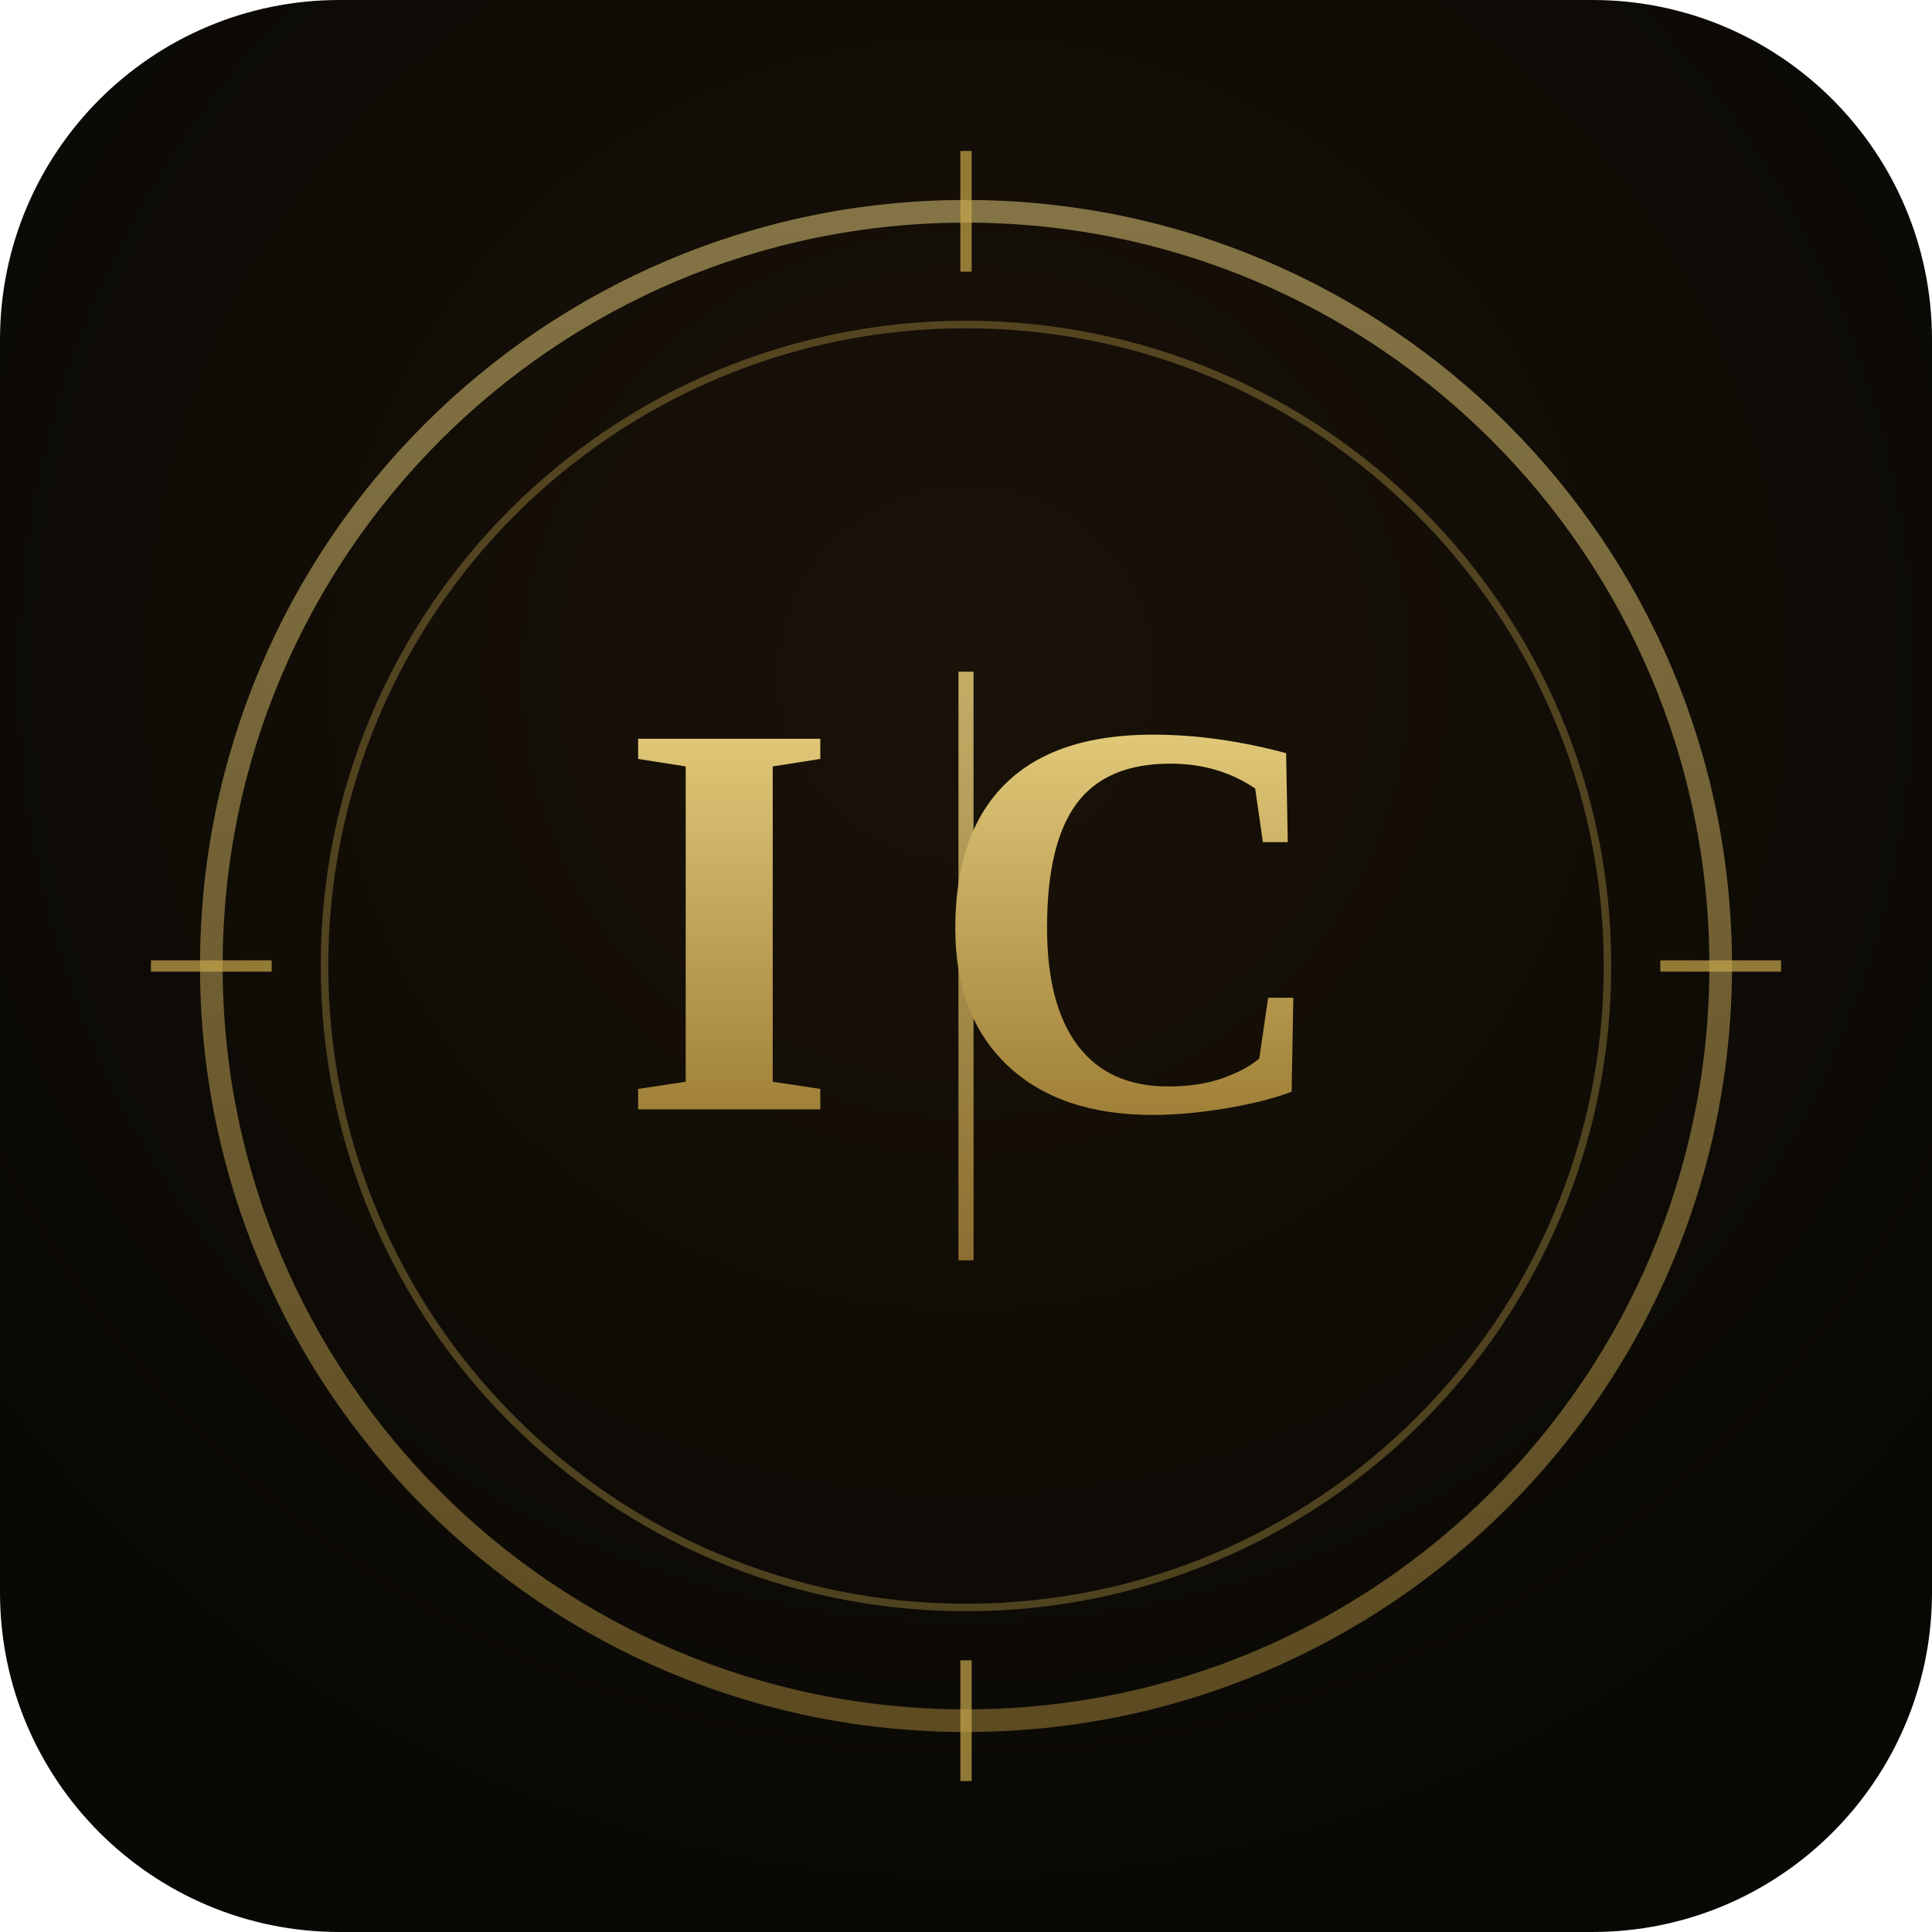
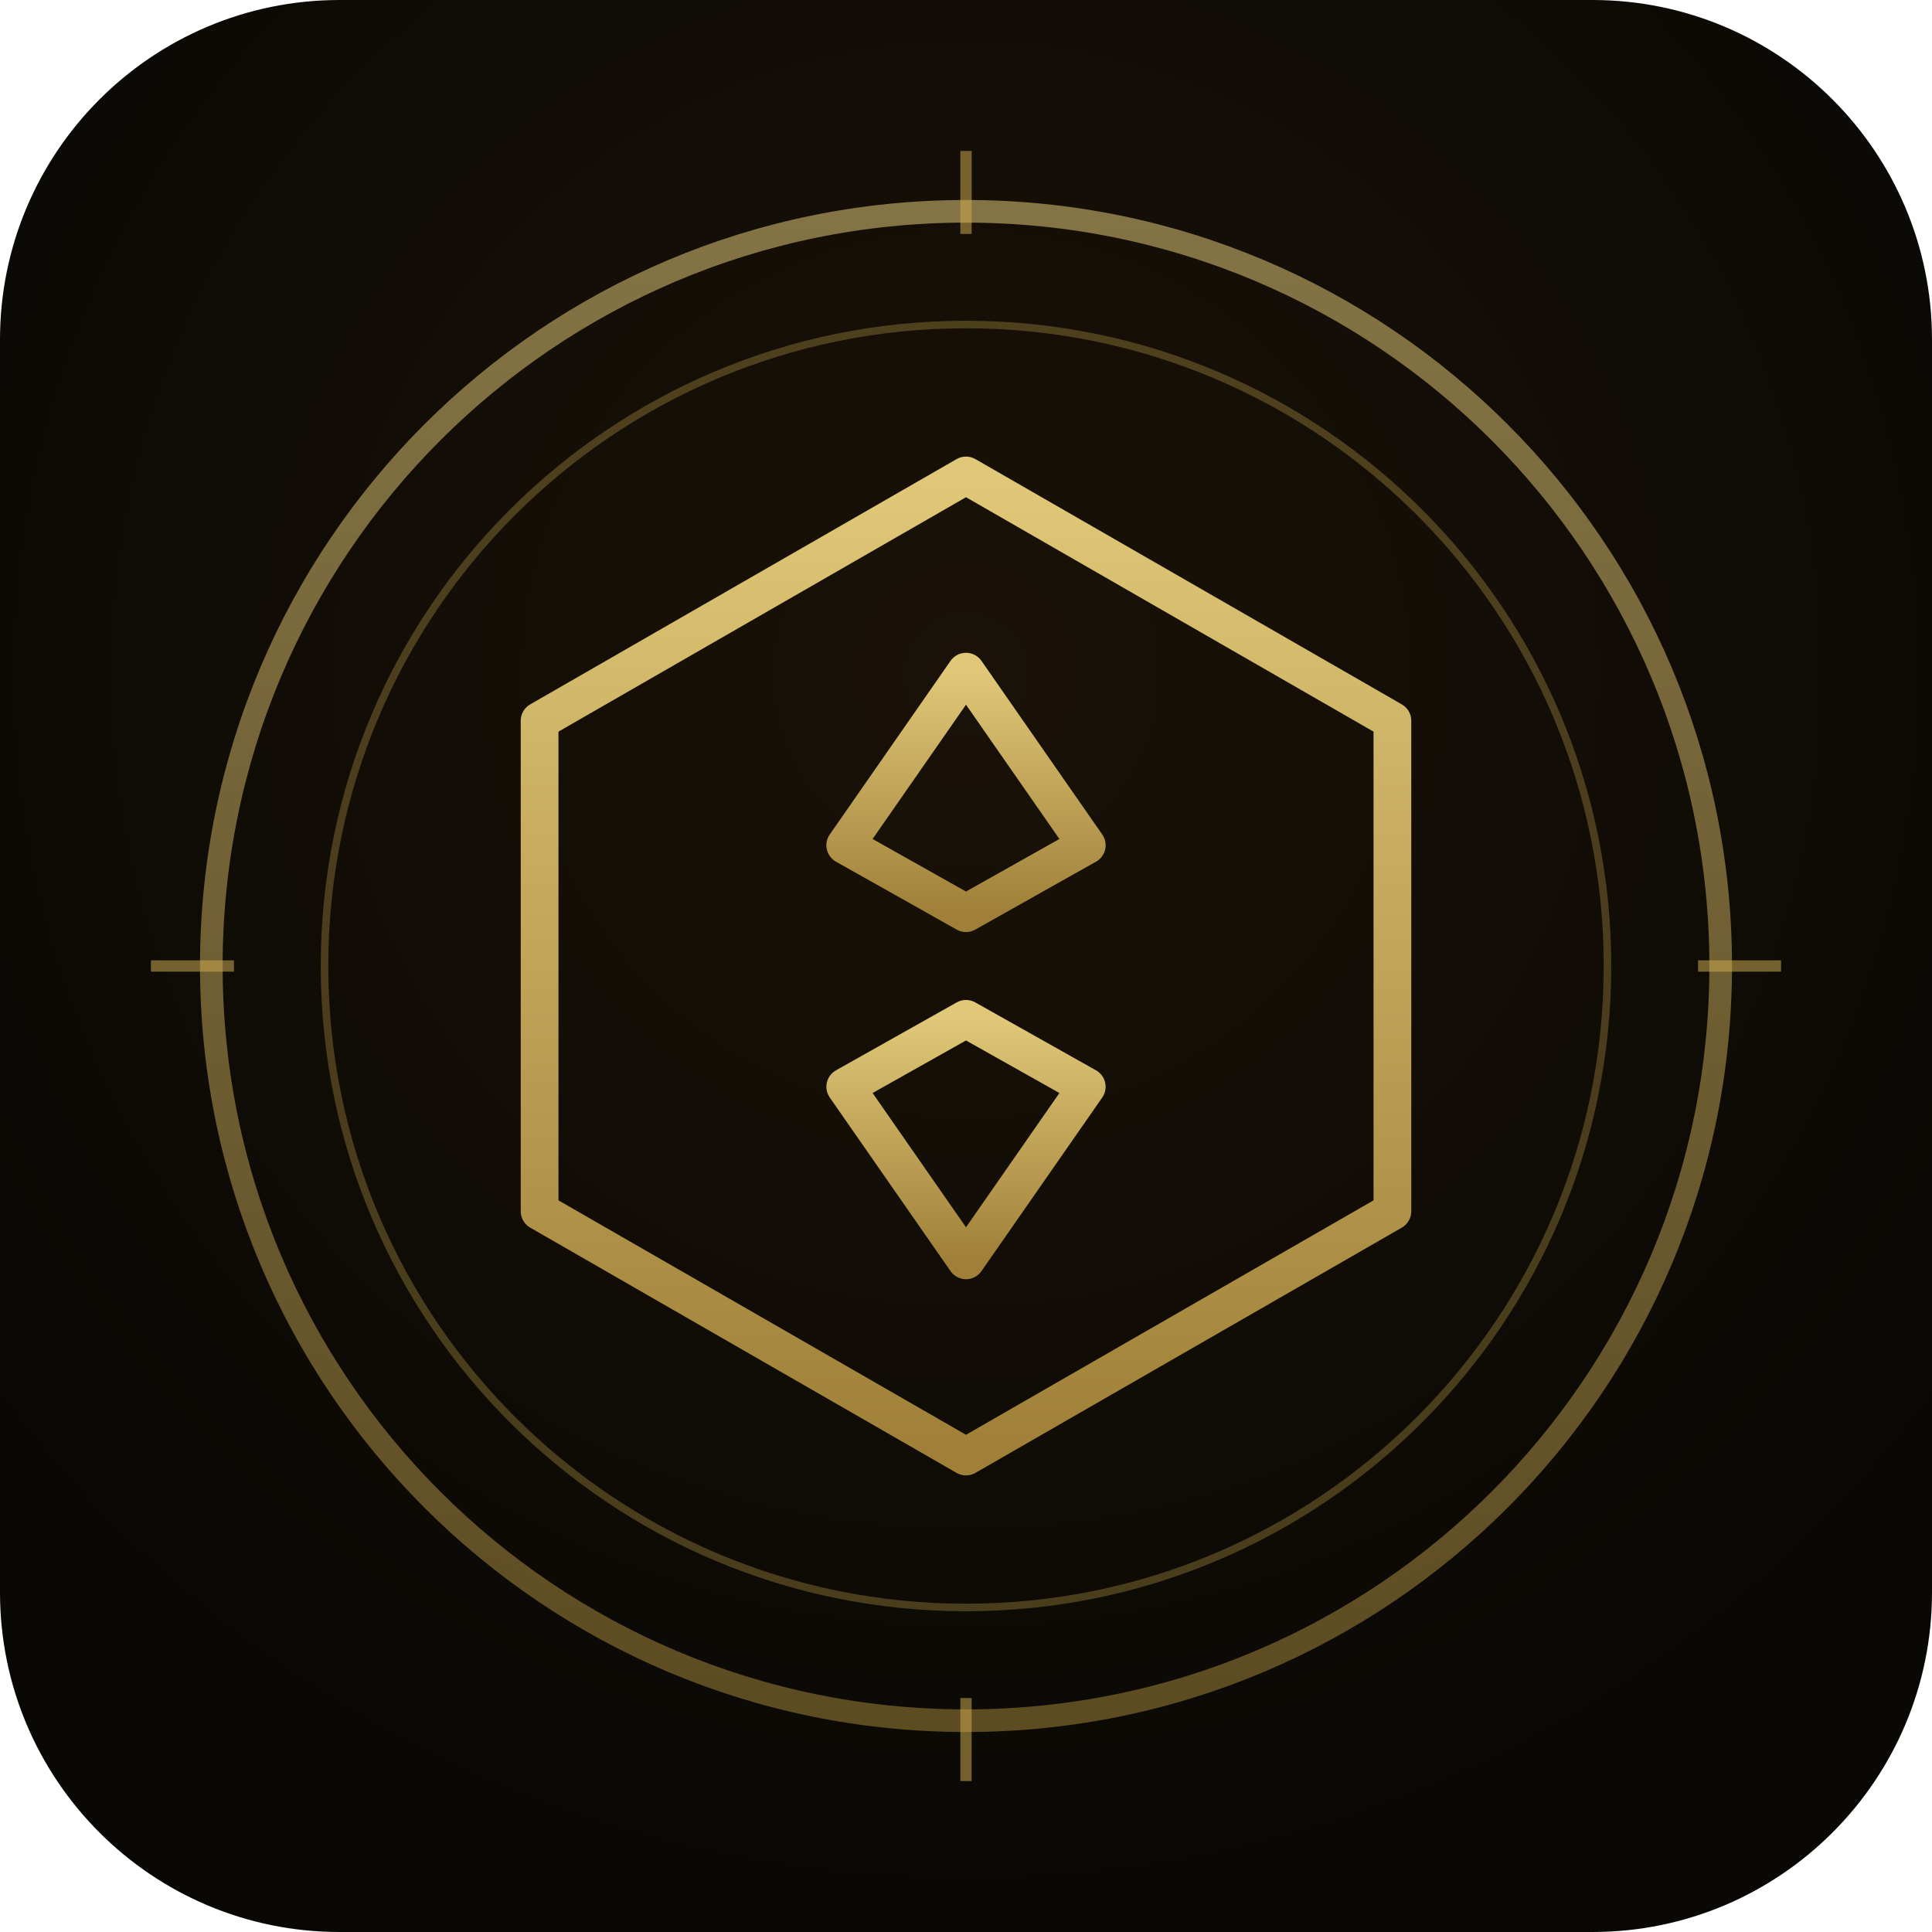
<svg xmlns="http://www.w3.org/2000/svg" viewBox="0 0 512 512">
  <defs>
    <radialGradient id="bg" cx="50%" cy="35%" r="65%">
      <stop offset="0%" stop-color="#1a1208" />
      <stop offset="100%" stop-color="#090805" />
    </radialGradient>
    <linearGradient id="gold" x1="0%" y1="0%" x2="0%" y2="100%">
      <stop offset="0%" stop-color="#e0c878" />
      <stop offset="100%" stop-color="#a08038" />
    </linearGradient>
  </defs>
  <rect width="512" height="512" rx="90" fill="url(#bg)" />
  <circle cx="256" cy="256" r="200" fill="none" stroke="url(#gold)" stroke-width="6" opacity="0.55" />
-   <circle cx="256" cy="256" r="170" fill="none" stroke="#c9a84c" stroke-width="2" opacity="0.35" />
-   <g transform="translate(256 256)" fill="url(#gold)">
-     <path d="M-2-78 L2-78 L2 78 L-2 78 Z" opacity="0.85" />
-     <text x="0" y="38" text-anchor="middle" font-family="'Cinzel Decorative', 'Times New Roman', serif" font-weight="700" font-size="150" letter-spacing="-6" style="font-feature-settings:'kern'">
-       <tspan x="-44">I</tspan>
-       <tspan x="44">C</tspan>
-     </text>
+   <circle cx="256" cy="256" r="170" fill="none" stroke="#c9a84c" stroke-width="2" opacity="0.32" />
+   <g transform="translate(256 256)" stroke="url(#gold)" fill="none" stroke-width="10" stroke-linejoin="round" stroke-linecap="round">
+     <polygon points="0,-130 113,-65 113,65 0,130 -113,65 -113,-65" />
+     <polygon points="0,-78 32,-32 0,-14 -32,-32" />
+     <polygon points="0,14 32,32 0,78 -32,32" />
+     <line x1="-58" y1="0" x2="58" y2="0" />
  </g>
-   <g stroke="#c9a84c" stroke-width="3" fill="none" opacity="0.7">
-     <line x1="256" y1="40" x2="256" y2="72" />
-     <line x1="256" y1="440" x2="256" y2="472" />
-     <line x1="40" y1="256" x2="72" y2="256" />
-     <line x1="440" y1="256" x2="472" y2="256" />
+   <g stroke="#c9a84c" stroke-width="3" fill="none" opacity="0.55">
+     <line x1="256" y1="40" x2="256" y2="62" />
+     <line x1="256" y1="450" x2="256" y2="472" />
+     <line x1="40" y1="256" x2="62" y2="256" />
+     <line x1="450" y1="256" x2="472" y2="256" />
  </g>
</svg>
